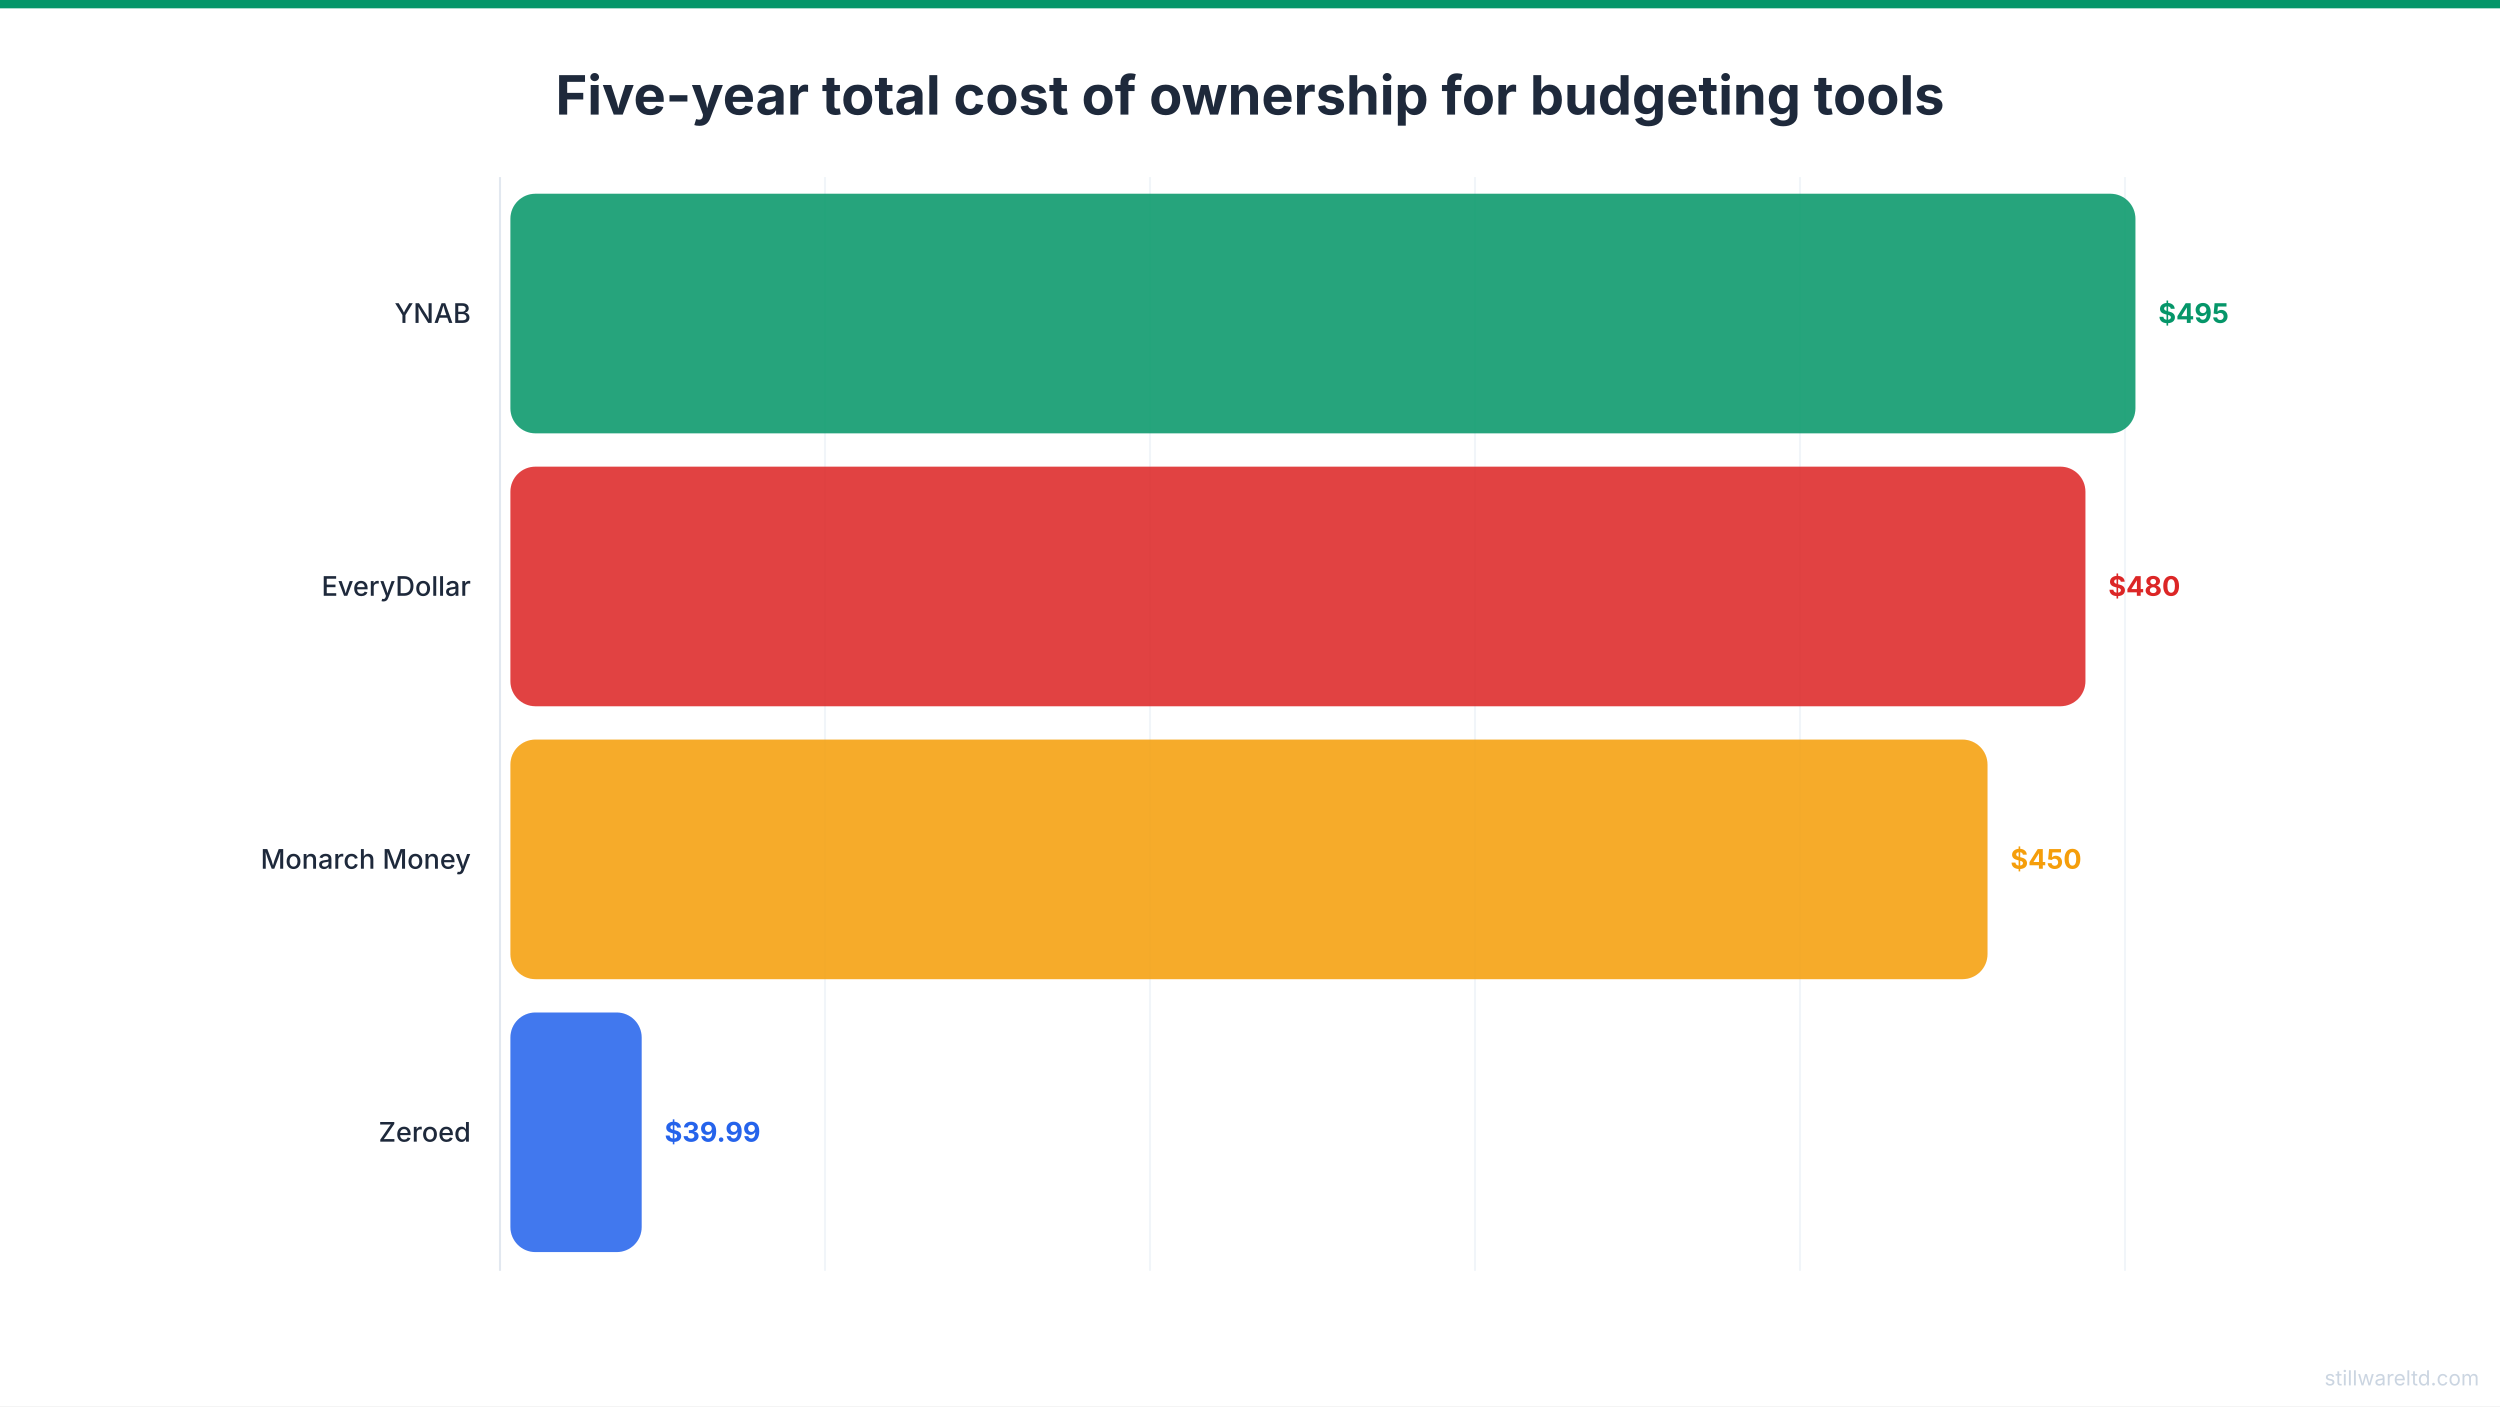
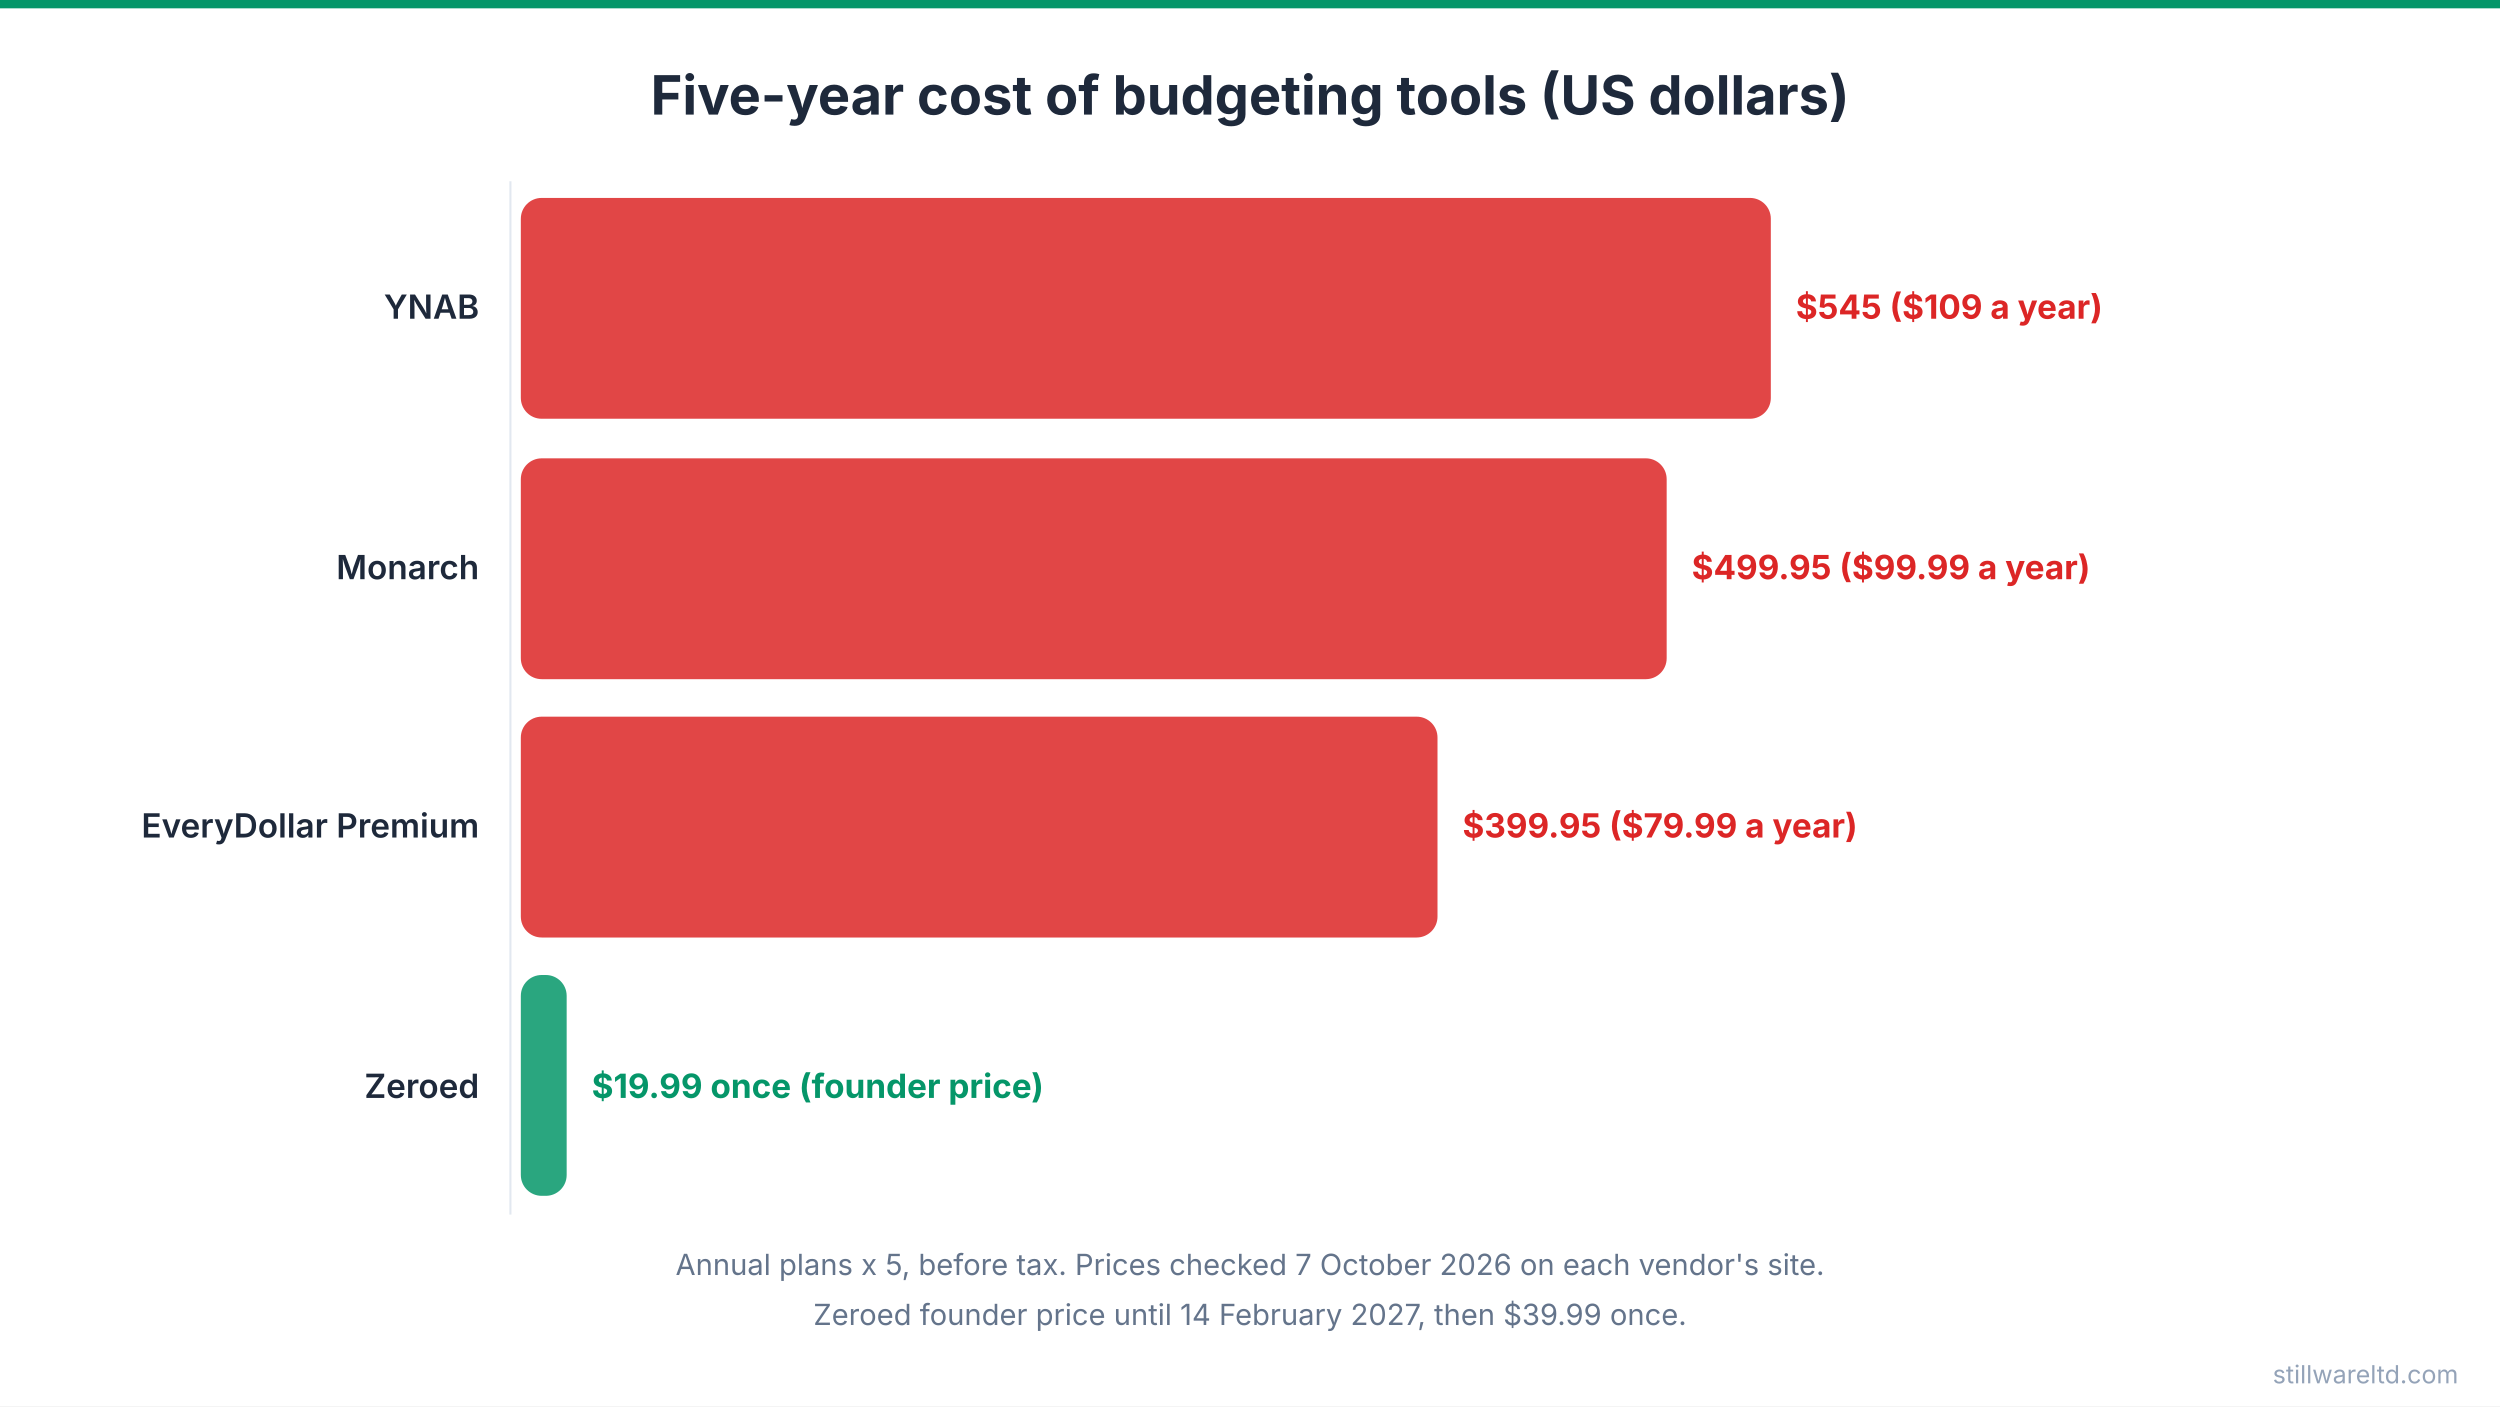
- <svg xmlns="http://www.w3.org/2000/svg" viewBox="0 0 1200 675" width="1200" height="675">
+ <svg xmlns="http://www.w3.org/2000/svg" viewBox="0 0 1200 675" width="1200" height="675" role="img" aria-label="Five-year cost of budgeting tools (US dollars)">
  <style>
    text { font-family: Inter, system-ui, -apple-system, sans-serif; }
  </style>
  <rect width="1200" height="675" fill="#ffffff" />
  <rect width="1200" height="4" fill="#059669" />
-   <text x="600" y="55" text-anchor="middle" font-size="26" font-weight="700" fill="#1e293b">Five-year total cost of ownership for budgeting tools</text>
-   <line x1="240" y1="85" x2="240" y2="610" stroke="#e2e8f0" stroke-width="1" />
-   <line x1="396" y1="85" x2="396" y2="610" stroke="#f1f5f9" stroke-width="1" />
-   <line x1="552" y1="85" x2="552" y2="610" stroke="#f1f5f9" stroke-width="1" />
-   <line x1="708" y1="85" x2="708" y2="610" stroke="#f1f5f9" stroke-width="1" />
-   <line x1="864" y1="85" x2="864" y2="610" stroke="#f1f5f9" stroke-width="1" />
-   <line x1="1020" y1="85" x2="1020" y2="610" stroke="#f1f5f9" stroke-width="1" />
-   <text x="226" y="155" text-anchor="end" font-size="13" font-weight="500" fill="#1e293b">YNAB</text>
-   <rect x="245" y="93" width="780" height="115" rx="12" fill="#059669" opacity="0.85" />
-   <rect x="245" y="93" width="780" height="115" rx="12" fill="#059669" opacity="0.12" />
-   <text x="1036" y="155" font-size="13" font-weight="700" fill="#059669">$495</text>
-   <text x="226" y="286" text-anchor="end" font-size="13" font-weight="500" fill="#1e293b">EveryDollar</text>
-   <rect x="245" y="224" width="756" height="115" rx="12" fill="#dc2626" opacity="0.85" />
-   <rect x="245" y="224" width="756" height="115" rx="12" fill="#dc2626" opacity="0.12" />
-   <text x="1012" y="286" font-size="13" font-weight="700" fill="#dc2626">$480</text>
-   <text x="226" y="417" text-anchor="end" font-size="13" font-weight="500" fill="#1e293b">Monarch Money</text>
-   <rect x="245" y="355" width="709" height="115" rx="12" fill="#f59e0b" opacity="0.85" />
-   <rect x="245" y="355" width="709" height="115" rx="12" fill="#f59e0b" opacity="0.12" />
-   <text x="965" y="417" font-size="13" font-weight="700" fill="#f59e0b">$450</text>
-   <text x="226" y="548" text-anchor="end" font-size="13" font-weight="500" fill="#1e293b">Zeroed</text>
-   <rect x="245" y="486" width="63" height="115" rx="12" fill="#2563eb" opacity="0.85" />
-   <rect x="245" y="486" width="63" height="115" rx="12" fill="#2563eb" opacity="0.12" />
-   <text x="319" y="548" font-size="13" font-weight="700" fill="#2563eb">$39.99</text>
-   <text x="1190" y="665" text-anchor="end" font-size="10" fill="#cbd5e1">stillwareltd.com</text>
+   <text x="600" y="55" text-anchor="middle" font-size="26" font-weight="700" fill="#1e293b">Five-year cost of budgeting tools (US dollars)</text>
+   <line x1="245" y1="87" x2="245" y2="583" stroke="#e2e8f0" stroke-width="1" />
+   <text x="230" y="153" text-anchor="end" font-size="16" font-weight="600" fill="#1e293b">YNAB</text>
+   <rect x="250" y="95" width="600" height="106" rx="10" fill="#dc2626" opacity="0.85" />
+   <text x="862" y="153" font-size="16" font-weight="700" fill="#dc2626">$545 ($109 a year)</text>
+   <text x="230" y="278" text-anchor="end" font-size="16" font-weight="600" fill="#1e293b">Monarch</text>
+   <rect x="250" y="220" width="550" height="106" rx="10" fill="#dc2626" opacity="0.85" />
+   <text x="812" y="278" font-size="16" font-weight="700" fill="#dc2626">$499.95 ($99.99 a year)</text>
+   <text x="230" y="402" text-anchor="end" font-size="16" font-weight="600" fill="#1e293b">EveryDollar Premium</text>
+   <rect x="250" y="344" width="440" height="106" rx="10" fill="#dc2626" opacity="0.85" />
+   <text x="702" y="402" font-size="16" font-weight="700" fill="#dc2626">$399.95 ($79.99 a year)</text>
+   <text x="230" y="527" text-anchor="end" font-size="16" font-weight="600" fill="#1e293b">Zeroed</text>
+   <rect x="250" y="468" width="22" height="106" rx="10" fill="#059669" opacity="0.85" />
+   <text x="284" y="527" font-size="16" font-weight="700" fill="#059669">$19.99 once (founder price)</text>
+   <text x="600" y="612" text-anchor="middle" font-size="14" fill="#64748b">Annual plans x 5, before tax. Prices checked 7 October 2026 on each vendor's site.</text>
+   <text x="600" y="636" text-anchor="middle" font-size="14" fill="#64748b">Zeroed founder price until 14 February 2027, then $39.99 once.</text>
+   <text x="1180" y="664" text-anchor="end" font-size="12" fill="#94a3b8">stillwareltd.com</text>
</svg>
